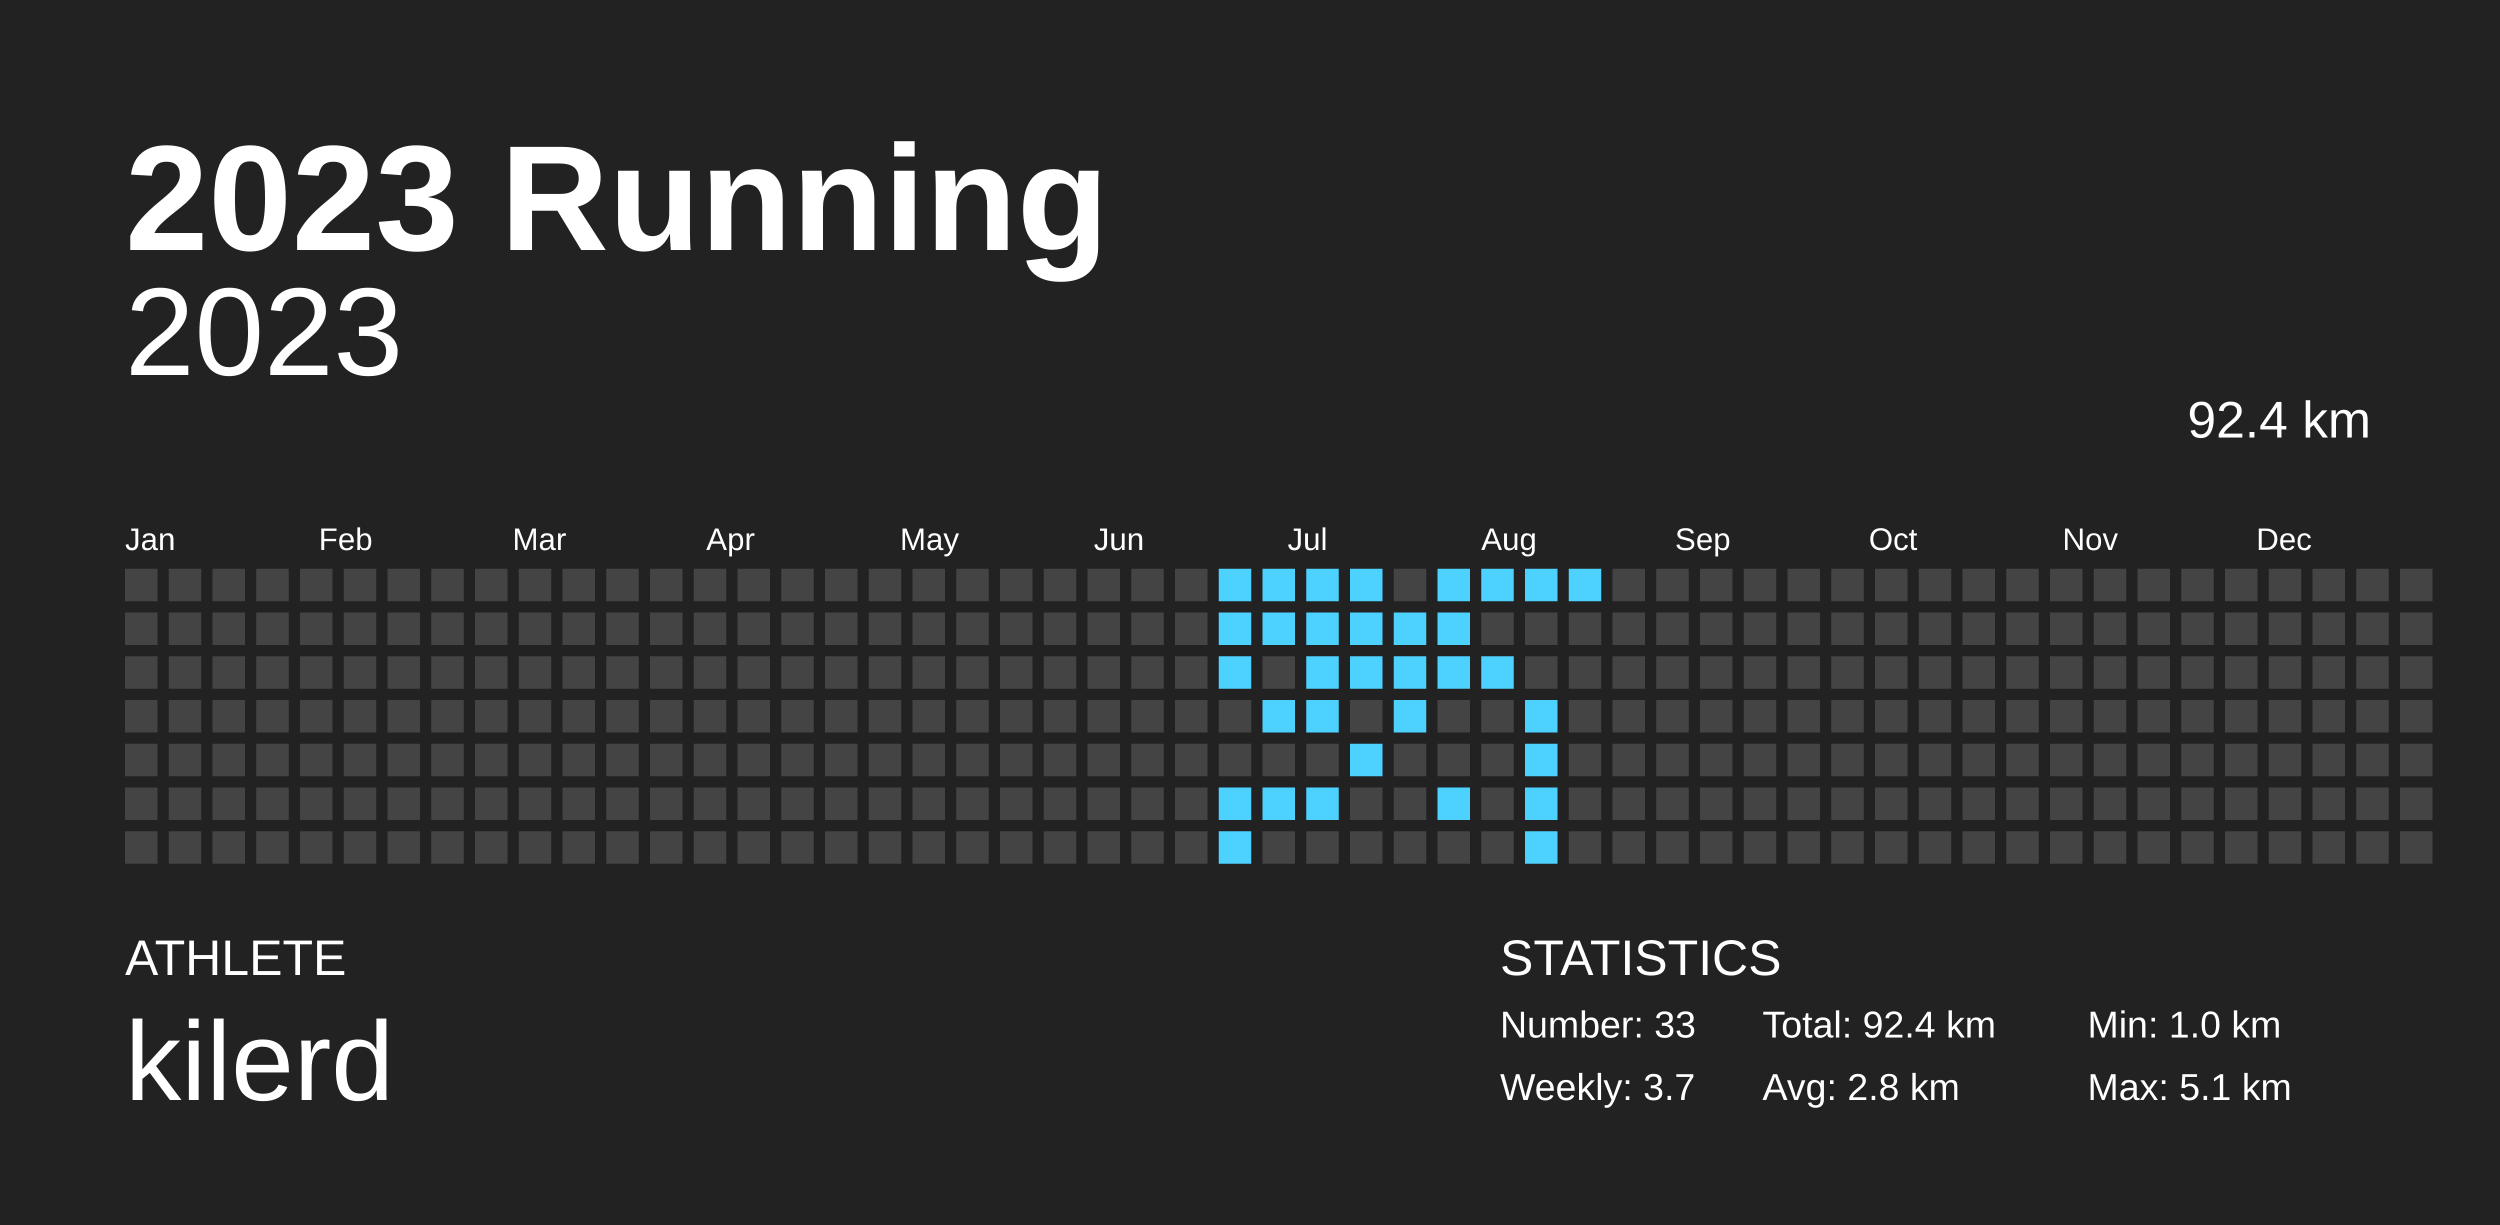
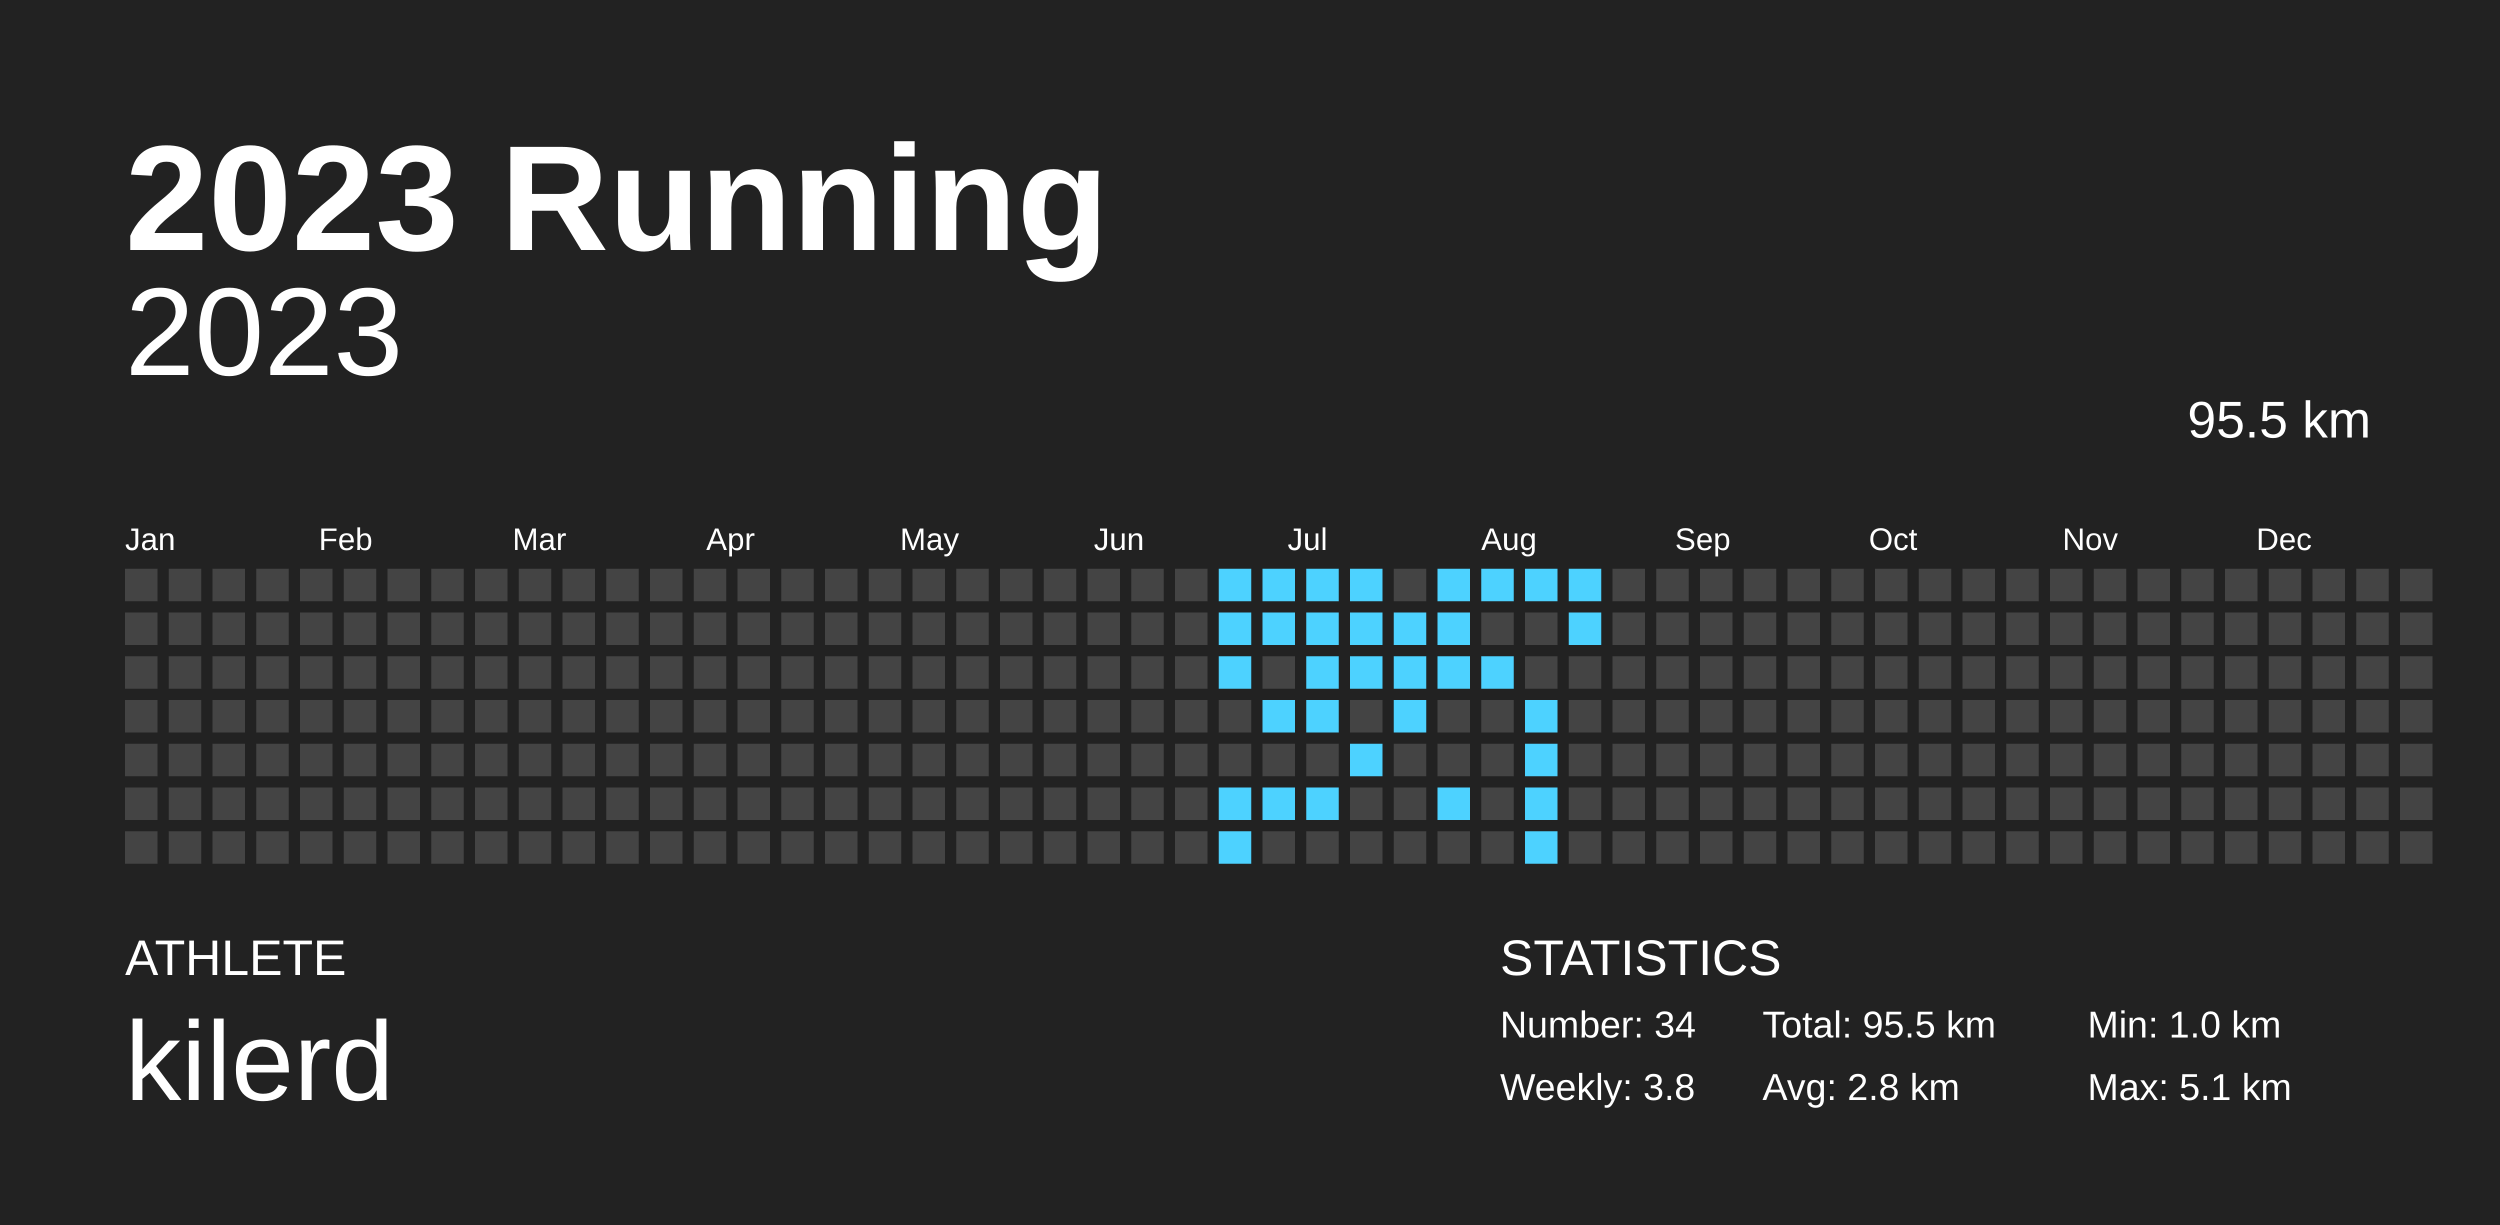
<svg xmlns="http://www.w3.org/2000/svg" baseProfile="full" height="98mm" version="1.1" viewBox="0,0,200,98" width="200mm">
  <defs />
  <rect fill="#222222" height="98" width="200" x="0" y="0" />
  <text fill="#FFFFFF" style="font-size:12px; font-family:Arial; font-weight:bold;" x="10" y="20">2023 Running</text>
  <text fill="#FFFFFF" style="font-size:4px; font-family:Arial" x="10" y="78">ATHLETE</text>
  <text fill="#FFFFFF" style="font-size:9px; font-family:Arial" x="10" y="88">kilerd</text>
  <text fill="#FFFFFF" style="font-size:4px; font-family:Arial" x="120" y="78">STATISTICS</text>
-   <text fill="#FFFFFF" style="font-size:3px; font-family:Arial" x="120" y="83">Number: 33</text>
-   <text fill="#FFFFFF" style="font-size:3px; font-family:Arial" x="120" y="88">Weekly: 3.7</text>
-   <text fill="#FFFFFF" style="font-size:3px; font-family:Arial" x="141" y="83">Total: 92.4 km</text>
+   <text fill="#FFFFFF" style="font-size:3px; font-family:Arial" x="120" y="83">Number: 34</text>
+   <text fill="#FFFFFF" style="font-size:3px; font-family:Arial" x="120" y="88">Weekly: 3.8</text>
+   <text fill="#FFFFFF" style="font-size:3px; font-family:Arial" x="141" y="83">Total: 95.5 km</text>
  <text fill="#FFFFFF" style="font-size:3px; font-family:Arial" x="141" y="88">Avg: 2.8 km</text>
  <text fill="#FFFFFF" style="font-size:3px; font-family:Arial" x="167" y="83">Min: 1.0 km</text>
  <text fill="#FFFFFF" style="font-size:3px; font-family:Arial" x="167" y="88">Max: 5.1 km</text>
  <text alignment-baseline="hanging" fill="#FFFFFF" style="font-size:10.0px; font-family:Arial;" x="10" y="30">2023</text>
-   <text alignment-baseline="hanging" fill="#FFFFFF" style="font-size:4.125px; font-family:Arial;" x="175" y="35">92.4 km</text>
+   <text alignment-baseline="hanging" fill="#FFFFFF" style="font-size:4.125px; font-family:Arial;" x="175" y="35">95.5 km</text>
  <text fill="#FFFFFF" style="font-size:2.5px; font-family:Arial" x="10.0" y="44">Jan</text>
  <text fill="#FFFFFF" style="font-size:2.5px; font-family:Arial" x="25.5" y="44">Feb</text>
  <text fill="#FFFFFF" style="font-size:2.5px; font-family:Arial" x="41.0" y="44">Mar</text>
  <text fill="#FFFFFF" style="font-size:2.5px; font-family:Arial" x="56.5" y="44">Apr</text>
  <text fill="#FFFFFF" style="font-size:2.5px; font-family:Arial" x="72.0" y="44">May</text>
  <text fill="#FFFFFF" style="font-size:2.5px; font-family:Arial" x="87.5" y="44">Jun</text>
  <text fill="#FFFFFF" style="font-size:2.5px; font-family:Arial" x="103.0" y="44">Jul</text>
  <text fill="#FFFFFF" style="font-size:2.5px; font-family:Arial" x="118.5" y="44">Aug</text>
  <text fill="#FFFFFF" style="font-size:2.5px; font-family:Arial" x="134.0" y="44">Sep</text>
  <text fill="#FFFFFF" style="font-size:2.5px; font-family:Arial" x="149.5" y="44">Oct</text>
  <text fill="#FFFFFF" style="font-size:2.5px; font-family:Arial" x="165.0" y="44">Nov</text>
  <text fill="#FFFFFF" style="font-size:2.5px; font-family:Arial" x="180.5" y="44">Dec</text>
  <rect fill="#444444" height="2.6" width="2.6" x="10.0" y="45.5" />
  <rect fill="#444444" height="2.6" width="2.6" x="10.0" y="49.0" />
  <rect fill="#444444" height="2.6" width="2.6" x="10.0" y="52.5" />
  <rect fill="#444444" height="2.6" width="2.6" x="10.0" y="56.0" />
  <rect fill="#444444" height="2.6" width="2.6" x="10.0" y="59.5" />
  <rect fill="#444444" height="2.6" width="2.6" x="10.0" y="63.0" />
  <rect fill="#444444" height="2.6" width="2.6" x="10.0" y="66.5" />
  <rect fill="#444444" height="2.6" width="2.6" x="13.5" y="45.5" />
  <rect fill="#444444" height="2.6" width="2.6" x="13.5" y="49.0" />
  <rect fill="#444444" height="2.6" width="2.6" x="13.5" y="52.5" />
  <rect fill="#444444" height="2.6" width="2.6" x="13.5" y="56.0" />
  <rect fill="#444444" height="2.6" width="2.6" x="13.5" y="59.5" />
  <rect fill="#444444" height="2.6" width="2.6" x="13.5" y="63.0" />
  <rect fill="#444444" height="2.6" width="2.6" x="13.5" y="66.5" />
  <rect fill="#444444" height="2.6" width="2.6" x="17.0" y="45.5" />
  <rect fill="#444444" height="2.6" width="2.6" x="17.0" y="49.0" />
  <rect fill="#444444" height="2.6" width="2.6" x="17.0" y="52.5" />
  <rect fill="#444444" height="2.6" width="2.6" x="17.0" y="56.0" />
  <rect fill="#444444" height="2.6" width="2.6" x="17.0" y="59.5" />
  <rect fill="#444444" height="2.6" width="2.6" x="17.0" y="63.0" />
  <rect fill="#444444" height="2.6" width="2.6" x="17.0" y="66.5" />
  <rect fill="#444444" height="2.6" width="2.6" x="20.5" y="45.5" />
  <rect fill="#444444" height="2.6" width="2.6" x="20.5" y="49.0" />
  <rect fill="#444444" height="2.6" width="2.6" x="20.5" y="52.5" />
  <rect fill="#444444" height="2.6" width="2.6" x="20.5" y="56.0" />
  <rect fill="#444444" height="2.6" width="2.6" x="20.5" y="59.5" />
  <rect fill="#444444" height="2.6" width="2.6" x="20.5" y="63.0" />
  <rect fill="#444444" height="2.6" width="2.6" x="20.5" y="66.5" />
  <rect fill="#444444" height="2.6" width="2.6" x="24.0" y="45.5" />
  <rect fill="#444444" height="2.6" width="2.6" x="24.0" y="49.0" />
  <rect fill="#444444" height="2.6" width="2.6" x="24.0" y="52.5" />
  <rect fill="#444444" height="2.6" width="2.6" x="24.0" y="56.0" />
  <rect fill="#444444" height="2.6" width="2.6" x="24.0" y="59.5" />
  <rect fill="#444444" height="2.6" width="2.6" x="24.0" y="63.0" />
  <rect fill="#444444" height="2.6" width="2.6" x="24.0" y="66.5" />
  <rect fill="#444444" height="2.6" width="2.6" x="27.5" y="45.5" />
  <rect fill="#444444" height="2.6" width="2.6" x="27.5" y="49.0" />
  <rect fill="#444444" height="2.6" width="2.6" x="27.5" y="52.5" />
  <rect fill="#444444" height="2.6" width="2.6" x="27.5" y="56.0" />
  <rect fill="#444444" height="2.6" width="2.6" x="27.5" y="59.5" />
  <rect fill="#444444" height="2.6" width="2.6" x="27.5" y="63.0" />
  <rect fill="#444444" height="2.6" width="2.6" x="27.5" y="66.5" />
  <rect fill="#444444" height="2.6" width="2.6" x="31.0" y="45.5" />
  <rect fill="#444444" height="2.6" width="2.6" x="31.0" y="49.0" />
  <rect fill="#444444" height="2.6" width="2.6" x="31.0" y="52.5" />
  <rect fill="#444444" height="2.6" width="2.6" x="31.0" y="56.0" />
  <rect fill="#444444" height="2.6" width="2.6" x="31.0" y="59.5" />
  <rect fill="#444444" height="2.6" width="2.6" x="31.0" y="63.0" />
  <rect fill="#444444" height="2.6" width="2.6" x="31.0" y="66.5" />
  <rect fill="#444444" height="2.6" width="2.6" x="34.5" y="45.5" />
  <rect fill="#444444" height="2.6" width="2.6" x="34.5" y="49.0" />
  <rect fill="#444444" height="2.6" width="2.6" x="34.5" y="52.5" />
  <rect fill="#444444" height="2.6" width="2.6" x="34.5" y="56.0" />
  <rect fill="#444444" height="2.6" width="2.6" x="34.5" y="59.5" />
  <rect fill="#444444" height="2.6" width="2.6" x="34.5" y="63.0" />
  <rect fill="#444444" height="2.6" width="2.6" x="34.5" y="66.5" />
  <rect fill="#444444" height="2.6" width="2.6" x="38.0" y="45.5" />
  <rect fill="#444444" height="2.6" width="2.6" x="38.0" y="49.0" />
  <rect fill="#444444" height="2.6" width="2.6" x="38.0" y="52.5" />
  <rect fill="#444444" height="2.6" width="2.6" x="38.0" y="56.0" />
  <rect fill="#444444" height="2.6" width="2.6" x="38.0" y="59.5" />
  <rect fill="#444444" height="2.6" width="2.6" x="38.0" y="63.0" />
  <rect fill="#444444" height="2.6" width="2.6" x="38.0" y="66.5" />
  <rect fill="#444444" height="2.6" width="2.6" x="41.5" y="45.5" />
  <rect fill="#444444" height="2.6" width="2.6" x="41.5" y="49.0" />
  <rect fill="#444444" height="2.6" width="2.6" x="41.5" y="52.5" />
  <rect fill="#444444" height="2.6" width="2.6" x="41.5" y="56.0" />
  <rect fill="#444444" height="2.6" width="2.6" x="41.5" y="59.5" />
  <rect fill="#444444" height="2.6" width="2.6" x="41.5" y="63.0" />
  <rect fill="#444444" height="2.6" width="2.6" x="41.5" y="66.5" />
  <rect fill="#444444" height="2.6" width="2.6" x="45.0" y="45.5" />
  <rect fill="#444444" height="2.6" width="2.6" x="45.0" y="49.0" />
  <rect fill="#444444" height="2.6" width="2.6" x="45.0" y="52.5" />
  <rect fill="#444444" height="2.6" width="2.6" x="45.0" y="56.0" />
  <rect fill="#444444" height="2.6" width="2.6" x="45.0" y="59.5" />
  <rect fill="#444444" height="2.6" width="2.6" x="45.0" y="63.0" />
  <rect fill="#444444" height="2.6" width="2.6" x="45.0" y="66.5" />
  <rect fill="#444444" height="2.6" width="2.6" x="48.5" y="45.5" />
  <rect fill="#444444" height="2.6" width="2.6" x="48.5" y="49.0" />
  <rect fill="#444444" height="2.6" width="2.6" x="48.5" y="52.5" />
  <rect fill="#444444" height="2.6" width="2.6" x="48.5" y="56.0" />
  <rect fill="#444444" height="2.6" width="2.6" x="48.5" y="59.5" />
  <rect fill="#444444" height="2.6" width="2.6" x="48.5" y="63.0" />
  <rect fill="#444444" height="2.6" width="2.6" x="48.5" y="66.5" />
  <rect fill="#444444" height="2.6" width="2.6" x="52.0" y="45.5" />
  <rect fill="#444444" height="2.6" width="2.6" x="52.0" y="49.0" />
  <rect fill="#444444" height="2.6" width="2.6" x="52.0" y="52.5" />
  <rect fill="#444444" height="2.6" width="2.6" x="52.0" y="56.0" />
  <rect fill="#444444" height="2.6" width="2.6" x="52.0" y="59.5" />
  <rect fill="#444444" height="2.6" width="2.6" x="52.0" y="63.0" />
  <rect fill="#444444" height="2.6" width="2.6" x="52.0" y="66.5" />
  <rect fill="#444444" height="2.6" width="2.6" x="55.5" y="45.5" />
  <rect fill="#444444" height="2.6" width="2.6" x="55.5" y="49.0" />
  <rect fill="#444444" height="2.6" width="2.6" x="55.5" y="52.5" />
  <rect fill="#444444" height="2.6" width="2.6" x="55.5" y="56.0" />
  <rect fill="#444444" height="2.6" width="2.6" x="55.5" y="59.5" />
  <rect fill="#444444" height="2.6" width="2.6" x="55.5" y="63.0" />
  <rect fill="#444444" height="2.6" width="2.6" x="55.5" y="66.5" />
  <rect fill="#444444" height="2.6" width="2.6" x="59.0" y="45.5" />
  <rect fill="#444444" height="2.6" width="2.6" x="59.0" y="49.0" />
  <rect fill="#444444" height="2.6" width="2.6" x="59.0" y="52.5" />
  <rect fill="#444444" height="2.6" width="2.6" x="59.0" y="56.0" />
  <rect fill="#444444" height="2.6" width="2.6" x="59.0" y="59.5" />
  <rect fill="#444444" height="2.6" width="2.6" x="59.0" y="63.0" />
  <rect fill="#444444" height="2.6" width="2.6" x="59.0" y="66.5" />
  <rect fill="#444444" height="2.6" width="2.6" x="62.5" y="45.5" />
  <rect fill="#444444" height="2.6" width="2.6" x="62.5" y="49.0" />
  <rect fill="#444444" height="2.6" width="2.6" x="62.5" y="52.5" />
  <rect fill="#444444" height="2.6" width="2.6" x="62.5" y="56.0" />
  <rect fill="#444444" height="2.6" width="2.6" x="62.5" y="59.5" />
  <rect fill="#444444" height="2.6" width="2.6" x="62.5" y="63.0" />
  <rect fill="#444444" height="2.6" width="2.6" x="62.5" y="66.5" />
  <rect fill="#444444" height="2.6" width="2.6" x="66.0" y="45.5" />
  <rect fill="#444444" height="2.6" width="2.6" x="66.0" y="49.0" />
  <rect fill="#444444" height="2.6" width="2.6" x="66.0" y="52.5" />
  <rect fill="#444444" height="2.6" width="2.6" x="66.0" y="56.0" />
  <rect fill="#444444" height="2.6" width="2.6" x="66.0" y="59.5" />
  <rect fill="#444444" height="2.6" width="2.6" x="66.0" y="63.0" />
  <rect fill="#444444" height="2.6" width="2.6" x="66.0" y="66.5" />
  <rect fill="#444444" height="2.6" width="2.6" x="69.5" y="45.5" />
  <rect fill="#444444" height="2.6" width="2.6" x="69.5" y="49.0" />
  <rect fill="#444444" height="2.6" width="2.6" x="69.5" y="52.5" />
  <rect fill="#444444" height="2.6" width="2.6" x="69.5" y="56.0" />
  <rect fill="#444444" height="2.6" width="2.6" x="69.5" y="59.5" />
  <rect fill="#444444" height="2.6" width="2.6" x="69.5" y="63.0" />
  <rect fill="#444444" height="2.6" width="2.6" x="69.5" y="66.5" />
  <rect fill="#444444" height="2.6" width="2.6" x="73.0" y="45.5" />
  <rect fill="#444444" height="2.6" width="2.6" x="73.0" y="49.0" />
  <rect fill="#444444" height="2.6" width="2.6" x="73.0" y="52.5" />
  <rect fill="#444444" height="2.6" width="2.6" x="73.0" y="56.0" />
  <rect fill="#444444" height="2.6" width="2.6" x="73.0" y="59.5" />
  <rect fill="#444444" height="2.6" width="2.6" x="73.0" y="63.0" />
  <rect fill="#444444" height="2.6" width="2.6" x="73.0" y="66.5" />
  <rect fill="#444444" height="2.6" width="2.6" x="76.5" y="45.5" />
  <rect fill="#444444" height="2.6" width="2.6" x="76.5" y="49.0" />
  <rect fill="#444444" height="2.6" width="2.6" x="76.5" y="52.5" />
  <rect fill="#444444" height="2.6" width="2.6" x="76.5" y="56.0" />
  <rect fill="#444444" height="2.6" width="2.6" x="76.5" y="59.5" />
  <rect fill="#444444" height="2.6" width="2.6" x="76.5" y="63.0" />
  <rect fill="#444444" height="2.6" width="2.6" x="76.5" y="66.5" />
  <rect fill="#444444" height="2.6" width="2.6" x="80.0" y="45.5" />
  <rect fill="#444444" height="2.6" width="2.6" x="80.0" y="49.0" />
  <rect fill="#444444" height="2.6" width="2.6" x="80.0" y="52.5" />
  <rect fill="#444444" height="2.6" width="2.6" x="80.0" y="56.0" />
  <rect fill="#444444" height="2.6" width="2.6" x="80.0" y="59.5" />
  <rect fill="#444444" height="2.6" width="2.6" x="80.0" y="63.0" />
  <rect fill="#444444" height="2.6" width="2.6" x="80.0" y="66.5" />
  <rect fill="#444444" height="2.6" width="2.6" x="83.5" y="45.5" />
  <rect fill="#444444" height="2.6" width="2.6" x="83.5" y="49.0" />
  <rect fill="#444444" height="2.6" width="2.6" x="83.5" y="52.5" />
  <rect fill="#444444" height="2.6" width="2.6" x="83.5" y="56.0" />
  <rect fill="#444444" height="2.6" width="2.6" x="83.5" y="59.5" />
  <rect fill="#444444" height="2.6" width="2.6" x="83.5" y="63.0" />
  <rect fill="#444444" height="2.6" width="2.6" x="83.5" y="66.5" />
  <rect fill="#444444" height="2.6" width="2.6" x="87.0" y="45.5" />
  <rect fill="#444444" height="2.6" width="2.6" x="87.0" y="49.0" />
  <rect fill="#444444" height="2.6" width="2.6" x="87.0" y="52.5" />
  <rect fill="#444444" height="2.6" width="2.6" x="87.0" y="56.0" />
  <rect fill="#444444" height="2.6" width="2.6" x="87.0" y="59.5" />
  <rect fill="#444444" height="2.6" width="2.6" x="87.0" y="63.0" />
  <rect fill="#444444" height="2.6" width="2.6" x="87.0" y="66.5" />
  <rect fill="#444444" height="2.6" width="2.6" x="90.5" y="45.5" />
  <rect fill="#444444" height="2.6" width="2.6" x="90.5" y="49.0" />
  <rect fill="#444444" height="2.6" width="2.6" x="90.5" y="52.5" />
  <rect fill="#444444" height="2.6" width="2.6" x="90.5" y="56.0" />
  <rect fill="#444444" height="2.6" width="2.6" x="90.5" y="59.5" />
  <rect fill="#444444" height="2.6" width="2.6" x="90.5" y="63.0" />
  <rect fill="#444444" height="2.6" width="2.6" x="90.5" y="66.5" />
  <rect fill="#444444" height="2.6" width="2.6" x="94.0" y="45.5" />
  <rect fill="#444444" height="2.6" width="2.6" x="94.0" y="49.0" />
  <rect fill="#444444" height="2.6" width="2.6" x="94.0" y="52.5" />
  <rect fill="#444444" height="2.6" width="2.6" x="94.0" y="56.0" />
  <rect fill="#444444" height="2.6" width="2.6" x="94.0" y="59.5" />
  <rect fill="#444444" height="2.6" width="2.6" x="94.0" y="63.0" />
  <rect fill="#444444" height="2.6" width="2.6" x="94.0" y="66.5" />
  <rect fill="#4dd2ff" height="2.6" width="2.6" x="97.5" y="45.5" />
  <rect fill="#4dd2ff" height="2.6" width="2.6" x="97.5" y="49.0" />
  <rect fill="#4dd2ff" height="2.6" width="2.6" x="97.5" y="52.5" />
  <rect fill="#444444" height="2.6" width="2.6" x="97.5" y="56.0" />
  <rect fill="#444444" height="2.6" width="2.6" x="97.5" y="59.5" />
  <rect fill="#4dd2ff" height="2.6" width="2.6" x="97.5" y="63.0" />
  <rect fill="#4dd2ff" height="2.6" width="2.6" x="97.5" y="66.5" />
  <rect fill="#4dd2ff" height="2.6" width="2.6" x="101.0" y="45.5" />
  <rect fill="#4dd2ff" height="2.6" width="2.6" x="101.0" y="49.0" />
  <rect fill="#444444" height="2.6" width="2.6" x="101.0" y="52.5" />
  <rect fill="#4dd2ff" height="2.6" width="2.6" x="101.0" y="56.0" />
  <rect fill="#444444" height="2.6" width="2.6" x="101.0" y="59.5" />
  <rect fill="#4dd2ff" height="2.6" width="2.6" x="101.0" y="63.0" />
  <rect fill="#444444" height="2.6" width="2.6" x="101.0" y="66.5" />
  <rect fill="#4dd2ff" height="2.6" width="2.6" x="104.5" y="45.5" />
  <rect fill="#4dd2ff" height="2.6" width="2.6" x="104.5" y="49.0" />
  <rect fill="#4dd2ff" height="2.6" width="2.6" x="104.5" y="52.5" />
  <rect fill="#4dd2ff" height="2.6" width="2.6" x="104.5" y="56.0" />
  <rect fill="#444444" height="2.6" width="2.6" x="104.5" y="59.5" />
  <rect fill="#4dd2ff" height="2.6" width="2.6" x="104.5" y="63.0" />
  <rect fill="#444444" height="2.6" width="2.6" x="104.5" y="66.5" />
  <rect fill="#4dd2ff" height="2.6" width="2.6" x="108.0" y="45.5" />
  <rect fill="#4dd2ff" height="2.6" width="2.6" x="108.0" y="49.0" />
  <rect fill="#4dd2ff" height="2.6" width="2.6" x="108.0" y="52.5" />
  <rect fill="#444444" height="2.6" width="2.6" x="108.0" y="56.0" />
  <rect fill="#4dd2ff" height="2.6" width="2.6" x="108.0" y="59.5" />
  <rect fill="#444444" height="2.6" width="2.6" x="108.0" y="63.0" />
  <rect fill="#444444" height="2.6" width="2.6" x="108.0" y="66.5" />
  <rect fill="#444444" height="2.6" width="2.6" x="111.5" y="45.5" />
  <rect fill="#4dd2ff" height="2.6" width="2.6" x="111.5" y="49.0" />
  <rect fill="#4dd2ff" height="2.6" width="2.6" x="111.5" y="52.5" />
  <rect fill="#4dd2ff" height="2.6" width="2.6" x="111.5" y="56.0" />
  <rect fill="#444444" height="2.6" width="2.6" x="111.5" y="59.5" />
  <rect fill="#444444" height="2.6" width="2.6" x="111.5" y="63.0" />
  <rect fill="#444444" height="2.6" width="2.6" x="111.5" y="66.5" />
  <rect fill="#4dd2ff" height="2.6" width="2.6" x="115.0" y="45.5" />
  <rect fill="#4dd2ff" height="2.6" width="2.6" x="115.0" y="49.0" />
  <rect fill="#4dd2ff" height="2.6" width="2.6" x="115.0" y="52.5" />
  <rect fill="#444444" height="2.6" width="2.6" x="115.0" y="56.0" />
  <rect fill="#444444" height="2.6" width="2.6" x="115.0" y="59.5" />
  <rect fill="#4dd2ff" height="2.6" width="2.6" x="115.0" y="63.0" />
  <rect fill="#444444" height="2.6" width="2.6" x="115.0" y="66.5" />
  <rect fill="#4dd2ff" height="2.6" width="2.6" x="118.5" y="45.5" />
  <rect fill="#444444" height="2.6" width="2.6" x="118.5" y="49.0" />
  <rect fill="#4dd2ff" height="2.6" width="2.6" x="118.5" y="52.5" />
  <rect fill="#444444" height="2.6" width="2.6" x="118.5" y="56.0" />
  <rect fill="#444444" height="2.6" width="2.6" x="118.5" y="59.5" />
  <rect fill="#444444" height="2.6" width="2.6" x="118.5" y="63.0" />
  <rect fill="#444444" height="2.6" width="2.6" x="118.5" y="66.5" />
  <rect fill="#4dd2ff" height="2.6" width="2.6" x="122.0" y="45.5" />
  <rect fill="#444444" height="2.6" width="2.6" x="122.0" y="49.0" />
  <rect fill="#444444" height="2.6" width="2.6" x="122.0" y="52.5" />
  <rect fill="#4dd2ff" height="2.6" width="2.6" x="122.0" y="56.0" />
  <rect fill="#4dd2ff" height="2.6" width="2.6" x="122.0" y="59.5" />
  <rect fill="#4dd2ff" height="2.6" width="2.6" x="122.0" y="63.0" />
  <rect fill="#4dd2ff" height="2.6" width="2.6" x="122.0" y="66.5" />
  <rect fill="#4dd2ff" height="2.6" width="2.6" x="125.5" y="45.5" />
-   <rect fill="#444444" height="2.6" width="2.6" x="125.5" y="49.0" />
+   <rect fill="#4dd2ff" height="2.6" width="2.6" x="125.5" y="49.0" />
  <rect fill="#444444" height="2.6" width="2.6" x="125.5" y="52.5" />
  <rect fill="#444444" height="2.6" width="2.6" x="125.5" y="56.0" />
  <rect fill="#444444" height="2.6" width="2.6" x="125.5" y="59.5" />
  <rect fill="#444444" height="2.6" width="2.6" x="125.5" y="63.0" />
  <rect fill="#444444" height="2.6" width="2.6" x="125.5" y="66.5" />
  <rect fill="#444444" height="2.6" width="2.6" x="129.0" y="45.5" />
  <rect fill="#444444" height="2.6" width="2.6" x="129.0" y="49.0" />
  <rect fill="#444444" height="2.6" width="2.6" x="129.0" y="52.5" />
  <rect fill="#444444" height="2.6" width="2.6" x="129.0" y="56.0" />
  <rect fill="#444444" height="2.6" width="2.6" x="129.0" y="59.5" />
  <rect fill="#444444" height="2.6" width="2.6" x="129.0" y="63.0" />
  <rect fill="#444444" height="2.6" width="2.6" x="129.0" y="66.5" />
  <rect fill="#444444" height="2.6" width="2.6" x="132.5" y="45.5" />
  <rect fill="#444444" height="2.6" width="2.6" x="132.5" y="49.0" />
  <rect fill="#444444" height="2.6" width="2.6" x="132.5" y="52.5" />
  <rect fill="#444444" height="2.6" width="2.6" x="132.5" y="56.0" />
  <rect fill="#444444" height="2.6" width="2.6" x="132.5" y="59.5" />
  <rect fill="#444444" height="2.6" width="2.6" x="132.5" y="63.0" />
  <rect fill="#444444" height="2.6" width="2.6" x="132.5" y="66.5" />
  <rect fill="#444444" height="2.6" width="2.6" x="136.0" y="45.5" />
  <rect fill="#444444" height="2.6" width="2.6" x="136.0" y="49.0" />
  <rect fill="#444444" height="2.6" width="2.6" x="136.0" y="52.5" />
  <rect fill="#444444" height="2.6" width="2.6" x="136.0" y="56.0" />
  <rect fill="#444444" height="2.6" width="2.6" x="136.0" y="59.5" />
  <rect fill="#444444" height="2.6" width="2.6" x="136.0" y="63.0" />
  <rect fill="#444444" height="2.6" width="2.6" x="136.0" y="66.5" />
  <rect fill="#444444" height="2.6" width="2.6" x="139.5" y="45.5" />
  <rect fill="#444444" height="2.6" width="2.6" x="139.5" y="49.0" />
  <rect fill="#444444" height="2.6" width="2.6" x="139.5" y="52.5" />
  <rect fill="#444444" height="2.6" width="2.6" x="139.5" y="56.0" />
  <rect fill="#444444" height="2.6" width="2.6" x="139.5" y="59.5" />
  <rect fill="#444444" height="2.6" width="2.6" x="139.5" y="63.0" />
  <rect fill="#444444" height="2.6" width="2.6" x="139.5" y="66.5" />
  <rect fill="#444444" height="2.6" width="2.6" x="143.0" y="45.5" />
  <rect fill="#444444" height="2.6" width="2.6" x="143.0" y="49.0" />
  <rect fill="#444444" height="2.6" width="2.6" x="143.0" y="52.5" />
  <rect fill="#444444" height="2.6" width="2.6" x="143.0" y="56.0" />
  <rect fill="#444444" height="2.6" width="2.6" x="143.0" y="59.5" />
  <rect fill="#444444" height="2.6" width="2.6" x="143.0" y="63.0" />
  <rect fill="#444444" height="2.6" width="2.6" x="143.0" y="66.5" />
  <rect fill="#444444" height="2.6" width="2.6" x="146.5" y="45.5" />
  <rect fill="#444444" height="2.6" width="2.6" x="146.5" y="49.0" />
  <rect fill="#444444" height="2.6" width="2.6" x="146.5" y="52.5" />
  <rect fill="#444444" height="2.6" width="2.6" x="146.5" y="56.0" />
  <rect fill="#444444" height="2.6" width="2.6" x="146.5" y="59.5" />
  <rect fill="#444444" height="2.6" width="2.6" x="146.5" y="63.0" />
  <rect fill="#444444" height="2.6" width="2.6" x="146.5" y="66.5" />
  <rect fill="#444444" height="2.6" width="2.6" x="150.0" y="45.5" />
  <rect fill="#444444" height="2.6" width="2.6" x="150.0" y="49.0" />
  <rect fill="#444444" height="2.6" width="2.6" x="150.0" y="52.5" />
  <rect fill="#444444" height="2.6" width="2.6" x="150.0" y="56.0" />
  <rect fill="#444444" height="2.6" width="2.6" x="150.0" y="59.5" />
  <rect fill="#444444" height="2.6" width="2.6" x="150.0" y="63.0" />
  <rect fill="#444444" height="2.6" width="2.6" x="150.0" y="66.5" />
  <rect fill="#444444" height="2.6" width="2.6" x="153.5" y="45.5" />
  <rect fill="#444444" height="2.6" width="2.6" x="153.5" y="49.0" />
  <rect fill="#444444" height="2.6" width="2.6" x="153.5" y="52.5" />
  <rect fill="#444444" height="2.6" width="2.6" x="153.5" y="56.0" />
  <rect fill="#444444" height="2.6" width="2.6" x="153.5" y="59.5" />
  <rect fill="#444444" height="2.6" width="2.6" x="153.5" y="63.0" />
  <rect fill="#444444" height="2.6" width="2.6" x="153.5" y="66.5" />
  <rect fill="#444444" height="2.6" width="2.6" x="157.0" y="45.5" />
  <rect fill="#444444" height="2.6" width="2.6" x="157.0" y="49.0" />
  <rect fill="#444444" height="2.6" width="2.6" x="157.0" y="52.5" />
  <rect fill="#444444" height="2.6" width="2.6" x="157.0" y="56.0" />
  <rect fill="#444444" height="2.6" width="2.6" x="157.0" y="59.5" />
  <rect fill="#444444" height="2.6" width="2.6" x="157.0" y="63.0" />
  <rect fill="#444444" height="2.6" width="2.6" x="157.0" y="66.5" />
  <rect fill="#444444" height="2.6" width="2.6" x="160.5" y="45.5" />
  <rect fill="#444444" height="2.6" width="2.6" x="160.5" y="49.0" />
  <rect fill="#444444" height="2.6" width="2.6" x="160.5" y="52.5" />
  <rect fill="#444444" height="2.6" width="2.6" x="160.5" y="56.0" />
  <rect fill="#444444" height="2.6" width="2.6" x="160.5" y="59.5" />
  <rect fill="#444444" height="2.6" width="2.6" x="160.5" y="63.0" />
  <rect fill="#444444" height="2.6" width="2.6" x="160.5" y="66.5" />
  <rect fill="#444444" height="2.6" width="2.6" x="164.0" y="45.5" />
  <rect fill="#444444" height="2.6" width="2.6" x="164.0" y="49.0" />
  <rect fill="#444444" height="2.6" width="2.6" x="164.0" y="52.5" />
  <rect fill="#444444" height="2.6" width="2.6" x="164.0" y="56.0" />
  <rect fill="#444444" height="2.6" width="2.6" x="164.0" y="59.5" />
  <rect fill="#444444" height="2.6" width="2.6" x="164.0" y="63.0" />
  <rect fill="#444444" height="2.6" width="2.6" x="164.0" y="66.5" />
  <rect fill="#444444" height="2.6" width="2.6" x="167.5" y="45.5" />
  <rect fill="#444444" height="2.6" width="2.6" x="167.5" y="49.0" />
  <rect fill="#444444" height="2.6" width="2.6" x="167.5" y="52.5" />
  <rect fill="#444444" height="2.6" width="2.6" x="167.5" y="56.0" />
  <rect fill="#444444" height="2.6" width="2.6" x="167.5" y="59.5" />
  <rect fill="#444444" height="2.6" width="2.6" x="167.5" y="63.0" />
  <rect fill="#444444" height="2.6" width="2.6" x="167.5" y="66.5" />
  <rect fill="#444444" height="2.6" width="2.6" x="171.0" y="45.5" />
  <rect fill="#444444" height="2.6" width="2.6" x="171.0" y="49.0" />
  <rect fill="#444444" height="2.6" width="2.6" x="171.0" y="52.5" />
  <rect fill="#444444" height="2.6" width="2.6" x="171.0" y="56.0" />
  <rect fill="#444444" height="2.6" width="2.6" x="171.0" y="59.5" />
  <rect fill="#444444" height="2.6" width="2.6" x="171.0" y="63.0" />
  <rect fill="#444444" height="2.6" width="2.6" x="171.0" y="66.5" />
  <rect fill="#444444" height="2.6" width="2.6" x="174.5" y="45.5" />
  <rect fill="#444444" height="2.6" width="2.6" x="174.5" y="49.0" />
  <rect fill="#444444" height="2.6" width="2.6" x="174.5" y="52.5" />
  <rect fill="#444444" height="2.6" width="2.6" x="174.5" y="56.0" />
  <rect fill="#444444" height="2.6" width="2.6" x="174.5" y="59.5" />
  <rect fill="#444444" height="2.6" width="2.6" x="174.5" y="63.0" />
  <rect fill="#444444" height="2.6" width="2.6" x="174.5" y="66.5" />
  <rect fill="#444444" height="2.6" width="2.6" x="178.0" y="45.5" />
  <rect fill="#444444" height="2.6" width="2.6" x="178.0" y="49.0" />
  <rect fill="#444444" height="2.6" width="2.6" x="178.0" y="52.5" />
  <rect fill="#444444" height="2.6" width="2.6" x="178.0" y="56.0" />
  <rect fill="#444444" height="2.6" width="2.6" x="178.0" y="59.5" />
  <rect fill="#444444" height="2.6" width="2.6" x="178.0" y="63.0" />
  <rect fill="#444444" height="2.6" width="2.6" x="178.0" y="66.5" />
  <rect fill="#444444" height="2.6" width="2.6" x="181.5" y="45.5" />
  <rect fill="#444444" height="2.6" width="2.6" x="181.5" y="49.0" />
  <rect fill="#444444" height="2.6" width="2.6" x="181.5" y="52.5" />
  <rect fill="#444444" height="2.6" width="2.6" x="181.5" y="56.0" />
  <rect fill="#444444" height="2.6" width="2.6" x="181.5" y="59.5" />
  <rect fill="#444444" height="2.6" width="2.6" x="181.5" y="63.0" />
  <rect fill="#444444" height="2.6" width="2.6" x="181.5" y="66.5" />
  <rect fill="#444444" height="2.6" width="2.6" x="185.0" y="45.5" />
  <rect fill="#444444" height="2.6" width="2.6" x="185.0" y="49.0" />
  <rect fill="#444444" height="2.6" width="2.6" x="185.0" y="52.5" />
  <rect fill="#444444" height="2.6" width="2.6" x="185.0" y="56.0" />
  <rect fill="#444444" height="2.6" width="2.6" x="185.0" y="59.5" />
  <rect fill="#444444" height="2.6" width="2.6" x="185.0" y="63.0" />
  <rect fill="#444444" height="2.6" width="2.6" x="185.0" y="66.5" />
  <rect fill="#444444" height="2.6" width="2.6" x="188.5" y="45.5" />
  <rect fill="#444444" height="2.6" width="2.6" x="188.5" y="49.0" />
  <rect fill="#444444" height="2.6" width="2.6" x="188.5" y="52.5" />
  <rect fill="#444444" height="2.6" width="2.6" x="188.5" y="56.0" />
  <rect fill="#444444" height="2.6" width="2.6" x="188.5" y="59.5" />
  <rect fill="#444444" height="2.6" width="2.6" x="188.5" y="63.0" />
  <rect fill="#444444" height="2.6" width="2.6" x="188.5" y="66.5" />
  <rect fill="#444444" height="2.6" width="2.6" x="192.0" y="45.5" />
  <rect fill="#444444" height="2.6" width="2.6" x="192.0" y="49.0" />
  <rect fill="#444444" height="2.6" width="2.6" x="192.0" y="52.5" />
  <rect fill="#444444" height="2.6" width="2.6" x="192.0" y="56.0" />
  <rect fill="#444444" height="2.6" width="2.6" x="192.0" y="59.5" />
  <rect fill="#444444" height="2.6" width="2.6" x="192.0" y="63.0" />
  <rect fill="#444444" height="2.6" width="2.6" x="192.0" y="66.5" />
</svg>
